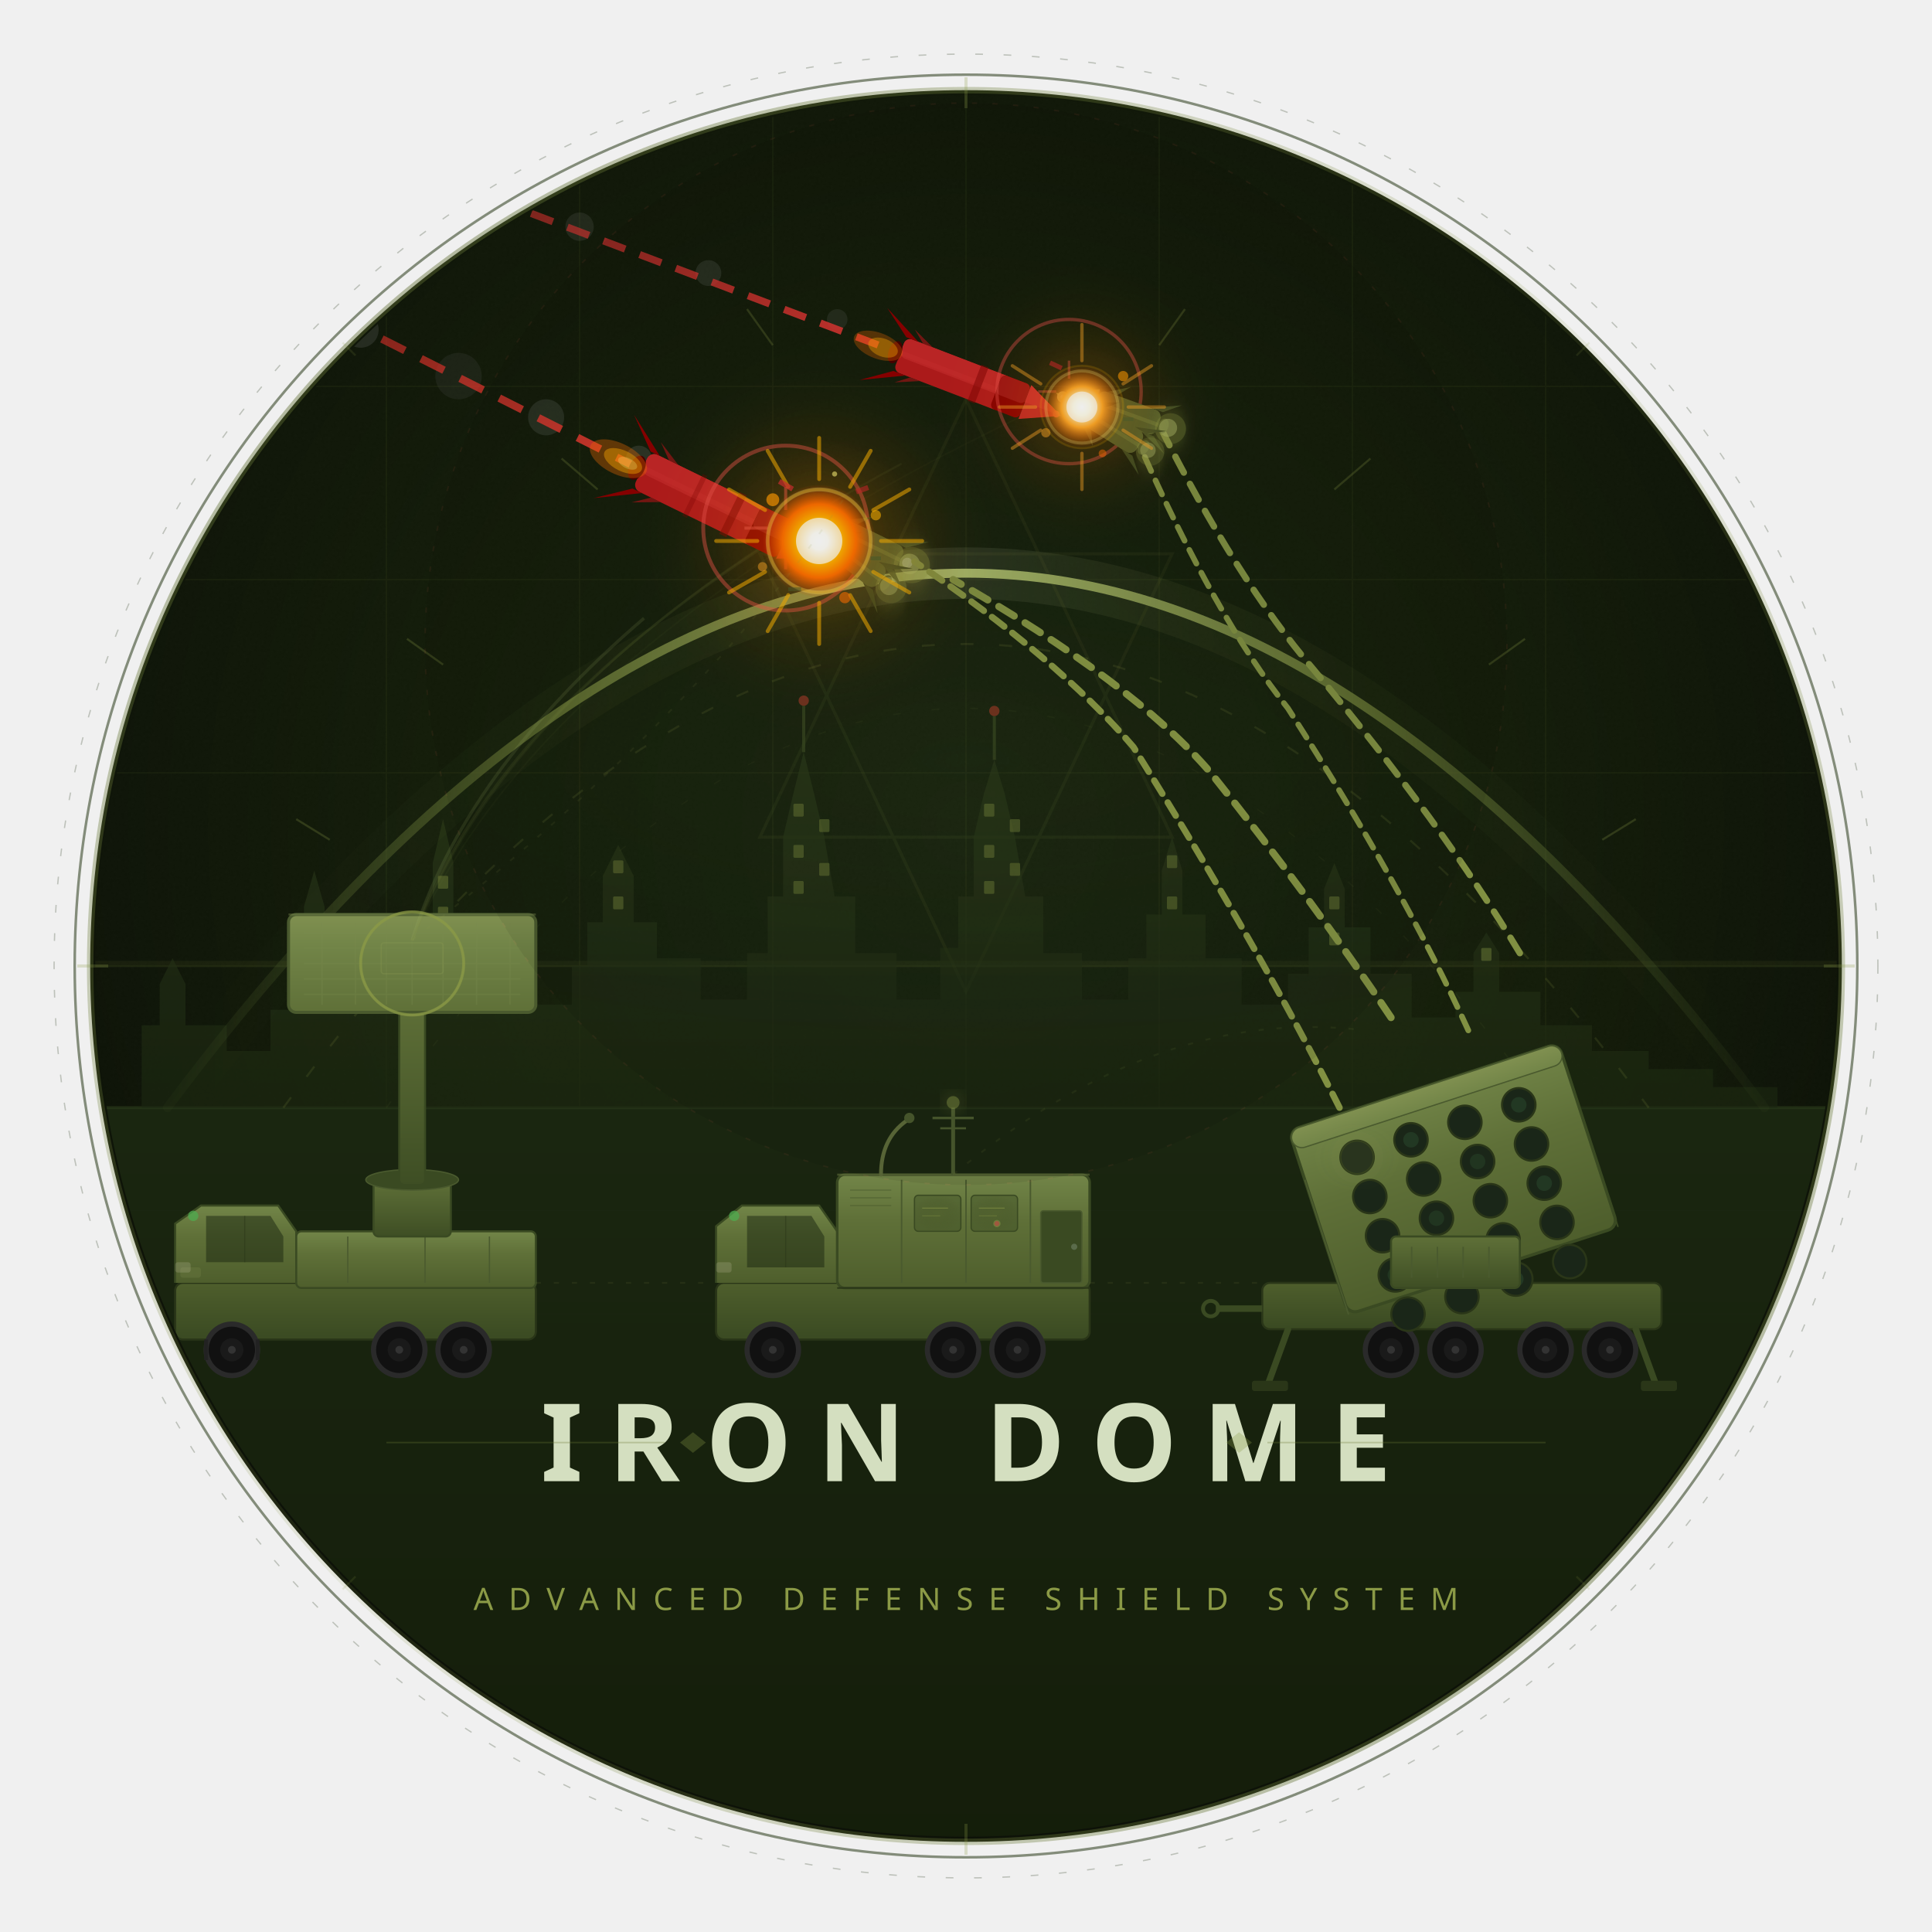
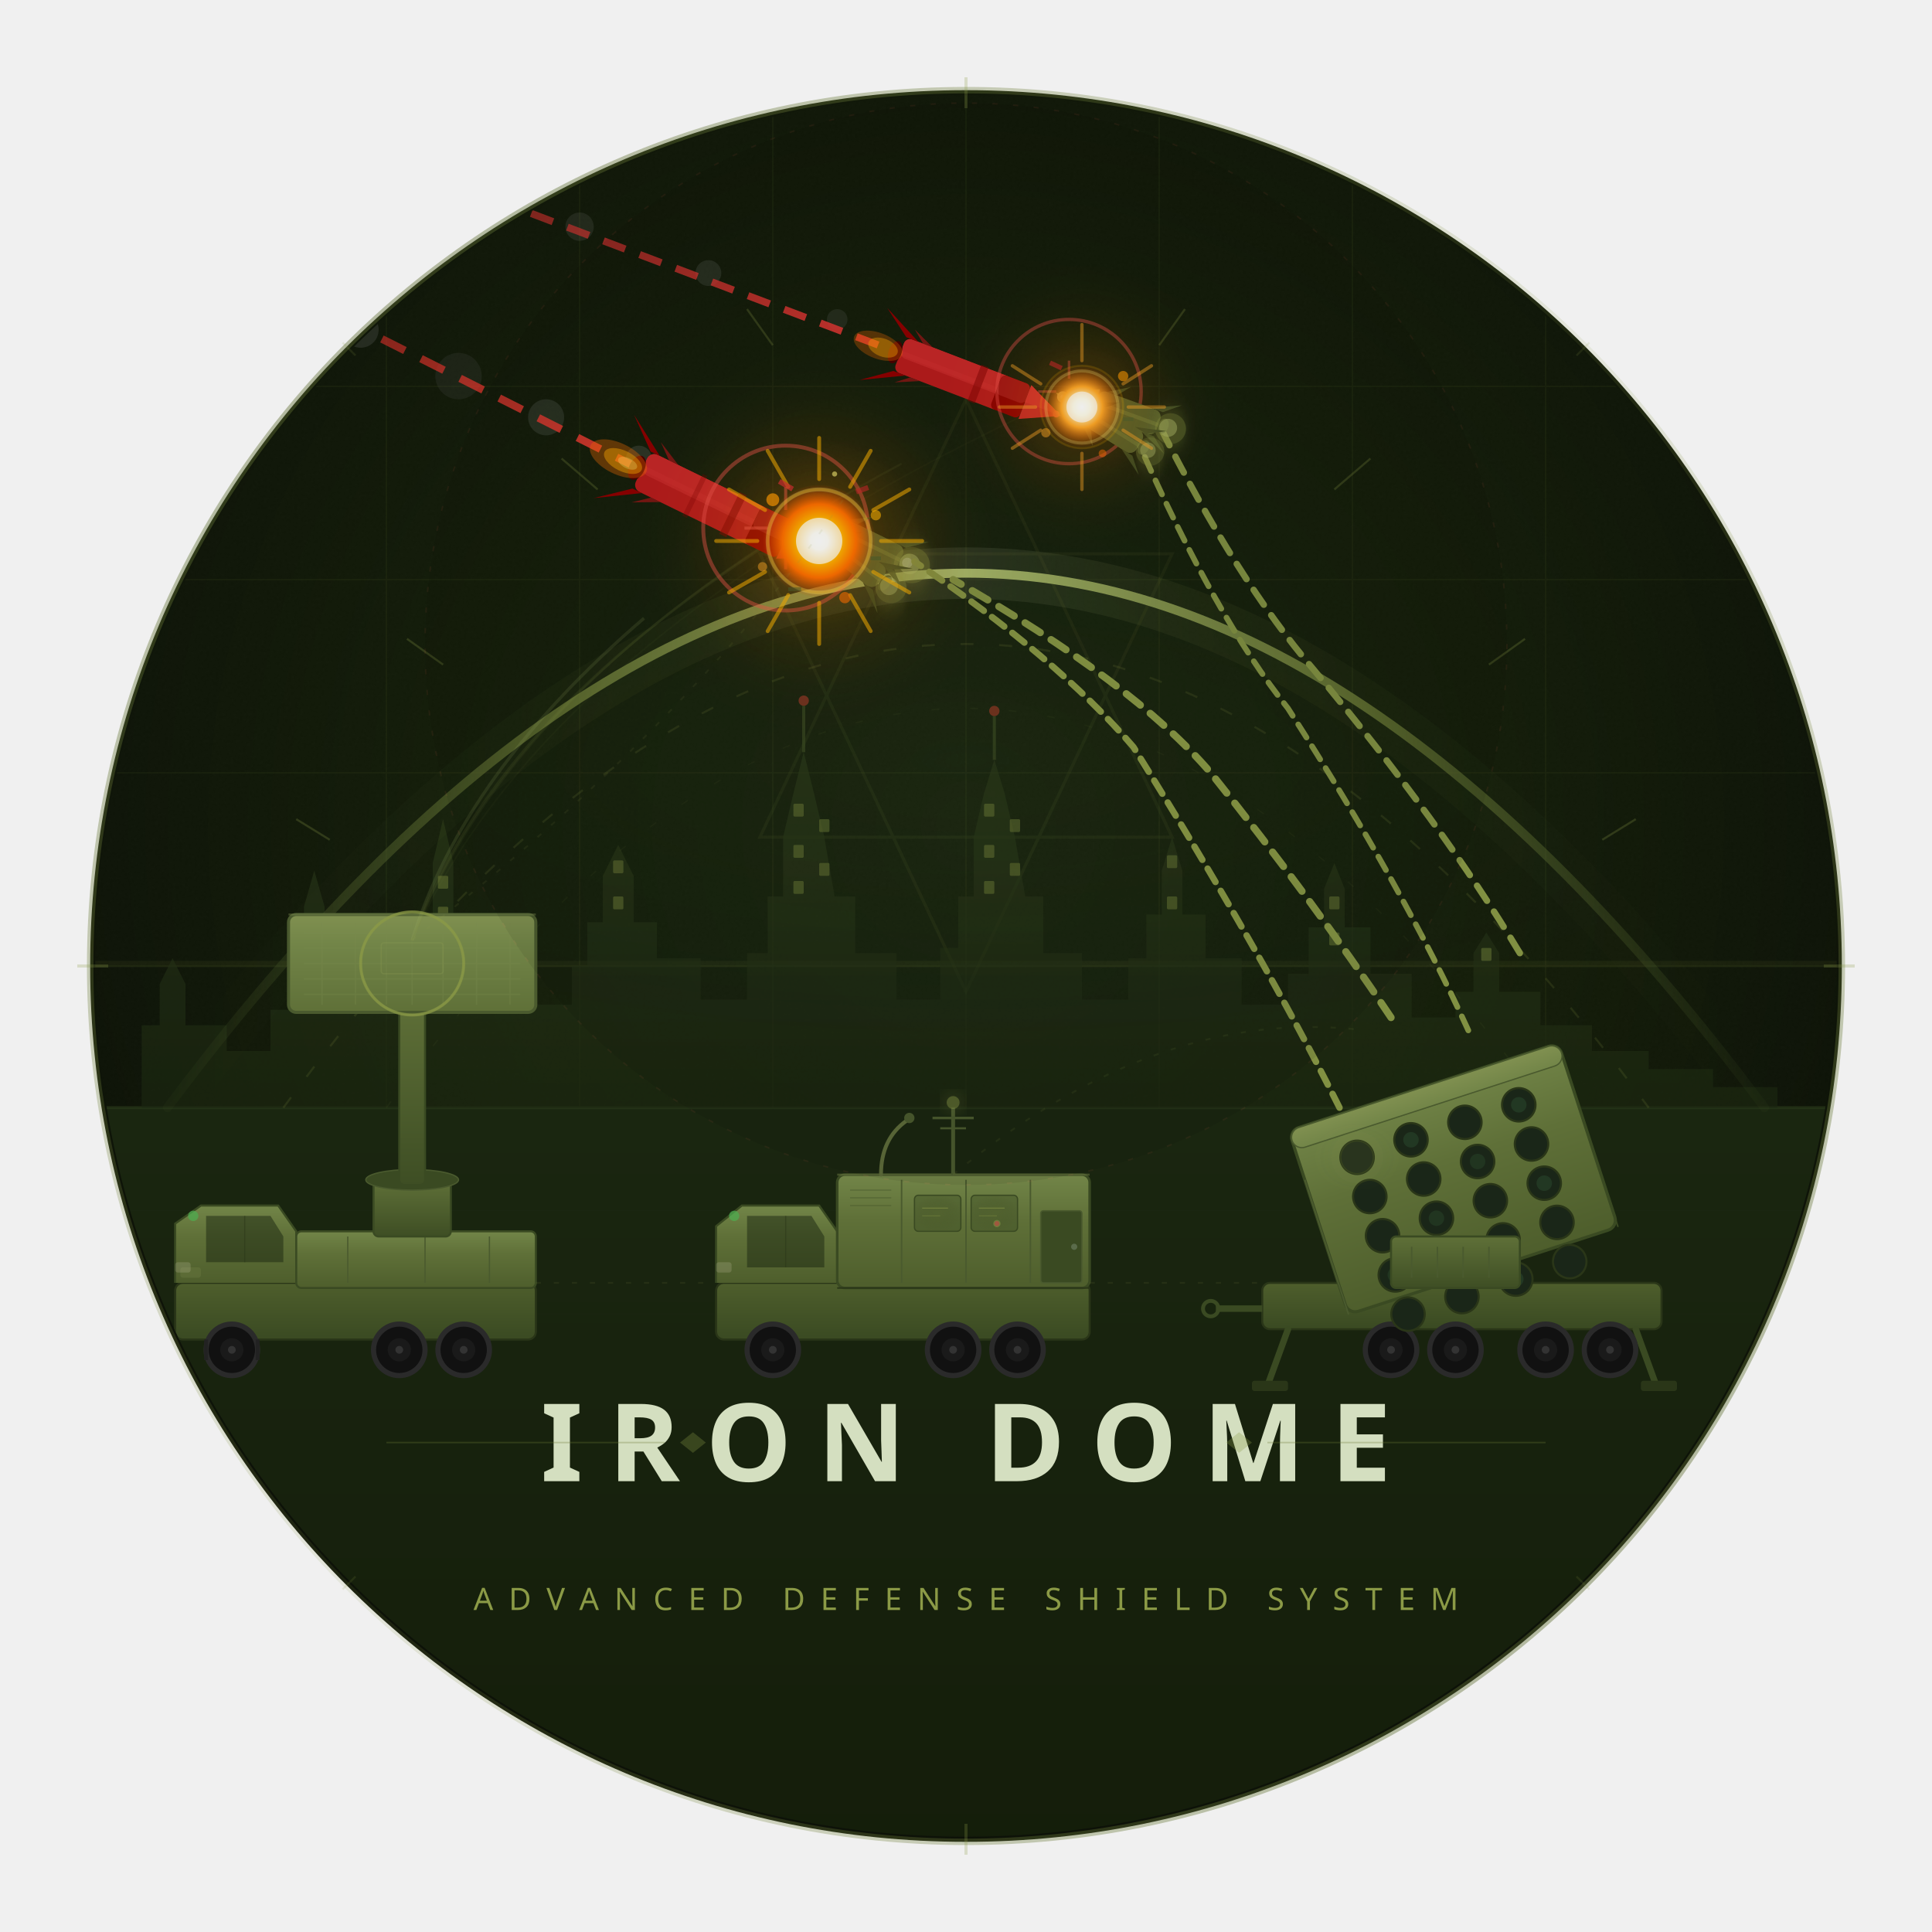
<svg xmlns="http://www.w3.org/2000/svg" viewBox="0 0 750 750">
  <style>
  @keyframes amb{0%,100%{transform:scale(1);opacity:.5}50%{transform:scale(1.18);opacity:1}}
  @keyframes rSpin{to{transform:rotate(360deg)}}
  @keyframes p1{0%{r:20;opacity:.55}100%{r:95;opacity:0}}
  @keyframes p2{0%{r:20;opacity:.45}100%{r:95;opacity:0}}
  @keyframes p3{0%{r:20;opacity:.35}100%{r:95;opacity:0}}
  @keyframes dBr{0%,100%{opacity:.22}50%{opacity:.6}}
  @keyframes boom{0%,65%,100%{opacity:.5}75%{opacity:1}82%{opacity:.65}}
  @keyframes trl{to{stroke-dashoffset:-24}}
  @keyframes etrl{to{stroke-dashoffset:28}}
  @keyframes scan{0%{transform:translateY(-220px);opacity:0}8%{opacity:.1}92%{opacity:.1}100%{transform:translateY(220px);opacity:0}}
  @keyframes tGlow{0%,100%{filter:drop-shadow(0 0 3px rgba(168,184,106,.25))}50%{filter:drop-shadow(0 0 10px rgba(168,184,106,.55))}}
  @keyframes blink{0%,49%{opacity:1}50%,100%{opacity:.3}}
  @keyframes warn{0%,100%{opacity:.5}50%{opacity:1}}
  @keyframes shP{0%,100%{opacity:.08}50%{opacity:.2}}
  @keyframes lockOn{0%,100%{r:22;stroke-width:1.3}50%{r:27;stroke-width:2}}
  @keyframes scrF{0%,100%{opacity:.5}50%{opacity:.8}}
  .rSpin{transform-origin:140px 430px;animation:rSpin 3.5s linear infinite}
  .p1{animation:p1 2.8s ease-out infinite}
  .p2{animation:p2 2.8s ease-out infinite .9s}
  .p3{animation:p3 2.8s ease-out infinite 1.8s}
  .dBr{animation:dBr 3.5s ease-in-out infinite}
  .boom{animation:boom 2.8s ease-in-out infinite}
  .trl{animation:trl 1.2s linear infinite}
  .etrl{animation:etrl .9s linear infinite}
  .scan{animation:scan 6s linear infinite}
  .tGlow{animation:tGlow 4s ease-in-out infinite}
  .blink{animation:blink 1s step-end infinite}
  .warn{animation:warn 1.5s ease-in-out infinite}
  .shP{animation:shP 4s ease-in-out infinite}
  .lockOn{animation:lockOn 1.8s ease-in-out infinite}
  .scrF{animation:scrF 2s ease-in-out infinite}
</style>
  <defs>
    <radialGradient id="bg" cx="50%" cy="42%" r="56%">
      <stop offset="0%" stop-color="#1A2610" />
      <stop offset="55%" stop-color="#141D0A" />
      <stop offset="100%" stop-color="#0D1208" />
    </radialGradient>
    <linearGradient id="dG" x1="0" y1="0" x2="1" y2="0">
      <stop offset="0%" stop-color="#3A4A22" stop-opacity=".12" />
      <stop offset="25%" stop-color="#6B7A36" stop-opacity=".8" />
      <stop offset="50%" stop-color="#A8B86A" />
      <stop offset="75%" stop-color="#6B7A36" stop-opacity=".8" />
      <stop offset="100%" stop-color="#3A4A22" stop-opacity=".12" />
    </linearGradient>
    <linearGradient id="dGl" x1="0" y1="0" x2="1" y2="0">
      <stop offset="0%" stop-color="#4e5e2c" stop-opacity="0" />
      <stop offset="35%" stop-color="#8B9A46" stop-opacity=".35" />
      <stop offset="50%" stop-color="#C8D4B0" stop-opacity=".5" />
      <stop offset="65%" stop-color="#8B9A46" stop-opacity=".35" />
      <stop offset="100%" stop-color="#4e5e2c" stop-opacity="0" />
    </linearGradient>
    <radialGradient id="shF" cx="50%" cy="35%" r="55%">
      <stop offset="0%" stop-color="#4e5e2c" stop-opacity=".06" />
      <stop offset="100%" stop-color="#3A4A22" stop-opacity=".01" />
    </radialGradient>
    <linearGradient id="iG" x1="0" y1="1" x2="1" y2="0">
      <stop offset="0%" stop-color="#4e5e2c" />
      <stop offset="60%" stop-color="#8B9A46" />
      <stop offset="100%" stop-color="#D4DFC0" />
    </linearGradient>
    <linearGradient id="eG" x1="0" y1="0" x2="1" y2="1">
      <stop offset="0%" stop-color="#b71c1c" stop-opacity=".3" />
      <stop offset="100%" stop-color="#f44336" />
    </linearGradient>
    <linearGradient id="eG2" x1="0" y1="0" x2="1" y2="1">
      <stop offset="0%" stop-color="#c62828" stop-opacity=".25" />
      <stop offset="100%" stop-color="#e53935" />
    </linearGradient>
    <radialGradient id="bm1" cx="50%" cy="50%" r="50%">
      <stop offset="0%" stop-color="#fff" />
      <stop offset="15%" stop-color="#fffde7" />
      <stop offset="40%" stop-color="#ffb300" />
      <stop offset="65%" stop-color="#ff6f00" />
      <stop offset="100%" stop-color="#e65100" stop-opacity="0" />
    </radialGradient>
    <radialGradient id="bm1o" cx="50%" cy="50%" r="50%">
      <stop offset="0%" stop-color="#ff9800" stop-opacity=".45" />
      <stop offset="100%" stop-color="#ff6f00" stop-opacity="0" />
    </radialGradient>
    <radialGradient id="bm2" cx="50%" cy="50%" r="50%">
      <stop offset="0%" stop-color="#fff" />
      <stop offset="20%" stop-color="#fff9c4" />
      <stop offset="50%" stop-color="#ffa726" />
      <stop offset="100%" stop-color="#e65100" stop-opacity="0" />
    </radialGradient>
    <linearGradient id="gnG" x1="0" y1="0" x2="0" y2="1">
      <stop offset="0%" stop-color="#1A2610" />
      <stop offset="100%" stop-color="#141D0A" />
    </linearGradient>
    <linearGradient id="cG" x1="0" y1="0" x2="0" y2="1">
      <stop offset="0%" stop-color="#2E3D1C" stop-opacity=".85" />
      <stop offset="100%" stop-color="#1A2610" stop-opacity=".95" />
    </linearGradient>
    <linearGradient id="rG" x1="0" y1="0" x2="1" y2="1">
      <stop offset="0%" stop-color="#4e5e2c" stop-opacity=".55" />
      <stop offset="50%" stop-color="#8B9A46" stop-opacity=".12" />
      <stop offset="100%" stop-color="#4e5e2c" stop-opacity=".55" />
    </linearGradient>
    <linearGradient id="oliveBody" x1="0" y1="0" x2="0" y2="1">
      <stop offset="0%" stop-color="#728548" />
      <stop offset="40%" stop-color="#5f7038" />
      <stop offset="100%" stop-color="#4e5e2c" />
    </linearGradient>
    <linearGradient id="oliveDark" x1="0" y1="0" x2="0" y2="1">
      <stop offset="0%" stop-color="#5f7038" />
      <stop offset="100%" stop-color="#3e4e24" />
    </linearGradient>
    <linearGradient id="oliveLight" x1="0" y1="0" x2="0" y2="1">
      <stop offset="0%" stop-color="#809050" />
      <stop offset="100%" stop-color="#728548" />
    </linearGradient>
    <linearGradient id="oliveChassis" x1="0" y1="0" x2="0" y2="1">
      <stop offset="0%" stop-color="#4e5e2c" />
      <stop offset="100%" stop-color="#3a4a22" />
    </linearGradient>
    <linearGradient id="radarPanel" x1="0" y1="0" x2="0" y2="1">
      <stop offset="0%" stop-color="#809050" />
      <stop offset="30%" stop-color="#728548" />
      <stop offset="100%" stop-color="#5f7038" />
    </linearGradient>
    <radialGradient id="scrG" cx="50%" cy="50%" r="50%">
      <stop offset="0%" stop-color="#4e5e2c" stop-opacity=".8" />
      <stop offset="100%" stop-color="#3A4A22" stop-opacity=".4" />
    </radialGradient>
    <linearGradient id="scC" x1="0" y1="1" x2=".5" y2="0">
      <stop offset="0%" stop-color="#8B9A46" stop-opacity=".3" />
      <stop offset="100%" stop-color="#8B9A46" stop-opacity="0" />
    </linearGradient>
    <filter id="gl" x="-50%" y="-50%" width="200%" height="200%">
      <feGaussianBlur in="SourceGraphic" stdDeviation="3.5" />
      <feMerge>
        <feMergeNode />
        <feMergeNode in="SourceGraphic" />
      </feMerge>
    </filter>
    <filter id="glH" x="-50%" y="-50%" width="200%" height="200%">
      <feGaussianBlur in="SourceGraphic" stdDeviation="7" />
      <feMerge>
        <feMergeNode />
        <feMergeNode in="SourceGraphic" />
      </feMerge>
    </filter>
    <filter id="bGl" x="-100%" y="-100%" width="300%" height="300%">
      <feGaussianBlur in="SourceGraphic" stdDeviation="10" />
    </filter>
    <filter id="ns">
      <feTurbulence type="fractalNoise" baseFrequency=".85" numOctaves="4" stitchTiles="stitch" />
      <feColorMatrix type="saturate" values="0" />
      <feComponentTransfer>
        <feFuncA type="linear" slope=".025" />
      </feComponentTransfer>
    </filter>
    <clipPath id="cl">
      <circle cx="375" cy="375" r="338" />
    </clipPath>
  </defs>
  <circle cx="375" cy="375" r="340" fill="url(#bg)" stroke="url(#rG)" stroke-width="2.5" />
-   <circle cx="375" cy="375" r="346" fill="none" stroke="#2A3A1A" stroke-width="1" opacity=".55" />
-   <circle cx="375" cy="375" r="354" fill="none" stroke="#253518" stroke-width=".5" stroke-dasharray="3 8" opacity=".25" />
  <g clip-path="url(#cl)">
    <rect x="36" y="36" width="678" height="678" filter="url(#ns)" opacity=".4" />
    <g opacity=".07" stroke="#8B9A46" stroke-width=".5">
      <line x1="36" y1="150" x2="714" y2="150" />
      <line x1="36" y1="225" x2="714" y2="225" />
      <line x1="36" y1="300" x2="714" y2="300" />
      <line x1="36" y1="375" x2="714" y2="375" />
      <line x1="36" y1="450" x2="714" y2="450" />
      <line x1="150" y1="36" x2="150" y2="714" />
      <line x1="225" y1="36" x2="225" y2="714" />
      <line x1="300" y1="36" x2="300" y2="714" />
      <line x1="375" y1="36" x2="375" y2="714" />
      <line x1="450" y1="36" x2="450" y2="714" />
      <line x1="525" y1="36" x2="525" y2="714" />
      <line x1="600" y1="36" x2="600" y2="714" />
    </g>
    <g opacity=".08">
      <polygon points="375,155 455,325 295,325" fill="none" stroke="#8B9A46" stroke-width="1.2" />
      <polygon points="375,385 295,215 455,215" fill="none" stroke="#8B9A46" stroke-width="1.2" />
    </g>
    <rect class="scan" x="36" y="373" width="678" height="2.5" fill="#8B9A46" opacity=".08" rx="1" />
    <rect x="36" y="430" width="678" height="300" fill="url(#gnG)" />
    <line x1="36" y1="430" x2="714" y2="430" stroke="#2A3A1A" stroke-width="1.2" opacity=".6" />
    <g opacity=".03" stroke="#5A6B4A" stroke-width=".3">
      <line x1="36" y1="470" x2="714" y2="470" />
      <line x1="36" y1="510" x2="714" y2="510" />
    </g>
    <g opacity=".7">
      <path d="     M36,430 L55,430 L55,398 L62,398 L62,382 L67,372 L72,382 L72,398 L88,398 L88,408     L105,408 L105,392 L112,392 L112,372 L118,372 L118,352 L122,338 L126,352 L126,372 L138,372 L138,390 L155,390     L155,375 L162,375 L162,355 L168,355 L168,335 L172,318 L176,335 L176,355 L188,355 L188,372 L205,372 L205,390 L222,390     L222,375 L228,375 L228,358 L234,358 L234,340 L240,328 L246,340 L246,358 L255,358 L255,372 L272,372 L272,388 L290,388     L290,370 L298,370 L298,348 L304,348 L304,325 L308,308 L312,292 L316,308 L320,325 L324,348 L332,348 L332,370 L348,370 L348,388 L365,388     L365,368 L372,368 L372,348 L378,348 L378,325 L382,308 L386,295 L390,308 L394,325 L398,348 L405,348 L405,370 L420,370 L420,388 L438,388     L438,372 L445,372 L445,355 L451,355 L451,338 L455,325 L459,338 L459,355 L468,355 L468,372 L482,372 L482,390 L500,390     L500,378 L508,378 L508,360 L514,360 L514,345 L518,335 L522,345 L522,360 L532,360 L532,378 L548,378 L548,395 L565,395     L565,385 L572,385 L572,370 L577,362 L582,370 L582,385 L598,385 L598,398 L618,398 L618,408 L640,408 L640,415 L665,415 L665,422 L690,422 L690,430 L714,430 Z   " fill="url(#cG)" />
      <g fill="#8B9A46" opacity=".55">
        <rect x="120" y="358" width="4" height="5" rx=".5" />
        <rect x="120" y="370" width="4" height="5" rx=".5" />
        <rect x="170" y="340" width="4" height="5" rx=".5" />
        <rect x="170" y="352" width="4" height="5" rx=".5" />
        <rect x="238" y="334" width="4" height="5" rx=".5" />
        <rect x="238" y="348" width="4" height="5" rx=".5" />
        <rect x="308" y="312" width="4" height="5" rx=".5" />
        <rect x="308" y="328" width="4" height="5" rx=".5" />
        <rect x="308" y="342" width="4" height="5" rx=".5" />
        <rect x="318" y="318" width="4" height="5" rx=".5" />
        <rect x="318" y="335" width="4" height="5" rx=".5" />
        <rect x="382" y="312" width="4" height="5" rx=".5" />
        <rect x="382" y="328" width="4" height="5" rx=".5" />
        <rect x="382" y="342" width="4" height="5" rx=".5" />
        <rect x="392" y="318" width="4" height="5" rx=".5" />
        <rect x="392" y="335" width="4" height="5" rx=".5" />
        <rect x="453" y="332" width="4" height="5" rx=".5" />
        <rect x="453" y="348" width="4" height="5" rx=".5" />
        <rect x="516" y="348" width="4" height="5" rx=".5" />
        <rect x="516" y="362" width="4" height="5" rx=".5" />
        <rect x="575" y="368" width="4" height="5" rx=".5" />
      </g>
      <line x1="312" y1="292" x2="312" y2="274" stroke="#3A4A22" stroke-width="1.2" />
      <circle cx="312" cy="272" r="2" fill="#f44336" opacity=".6" class="blink" />
      <line x1="386" y1="295" x2="386" y2="278" stroke="#3A4A22" stroke-width="1.2" />
      <circle cx="386" cy="276" r="2" fill="#f44336" opacity=".6" class="blink" />
    </g>
    <path class="shP" d="M65 430 Q375 15 685 430" fill="url(#shF)" />
    <path class="dBr" d="M65 430 Q375 15 685 430" fill="none" stroke="url(#dGl)" stroke-width="20" opacity=".22" />
    <path d="M65 430 Q375 15 685 430" fill="none" stroke="url(#dG)" stroke-width="3.5" stroke-linecap="round" />
    <path d="M110 430 Q375 70 640 430" fill="none" stroke="#8B9A46" stroke-width=".8" opacity=".15" stroke-dasharray="5 10" />
    <path d="M150 430 Q375 120 600 430" fill="none" stroke="#6B7A36" stroke-width=".5" opacity=".08" stroke-dasharray="3 12" />
    <g opacity=".25" stroke="#8B9A46" stroke-width=".8">
      <line x1="115" y1="318" x2="128" y2="326" />
      <line x1="158" y1="248" x2="172" y2="258" />
      <line x1="218" y1="178" x2="232" y2="190" />
      <line x1="290" y1="120" x2="300" y2="134" />
      <line x1="460" y1="120" x2="450" y2="134" />
      <line x1="532" y1="178" x2="518" y2="190" />
      <line x1="592" y1="248" x2="578" y2="258" />
      <line x1="635" y1="318" x2="622" y2="326" />
    </g>
    <g>
      <rect x="68" y="498" width="140" height="22" rx="3" fill="url(#oliveChassis)" stroke="#2a3618" stroke-width=".8" />
      <path d="M68,498 L68,475 L78,468 L108,468 L115,478 L115,498" fill="url(#oliveBody)" stroke="#3a4a22" stroke-width=".8" />
      <path d="M80,472 L105,472 L110,480 L110,490 L80,490 Z" fill="#1A2610" opacity=".5" />
      <line x1="95" y1="472" x2="95" y2="490" stroke="#2a3618" stroke-width=".5" opacity=".5" />
      <rect x="70" y="492" width="8" height="4" rx="1" fill="#6b7a42" opacity=".4" />
      <rect x="115" y="478" width="93" height="22" rx="2" fill="url(#oliveBody)" stroke="#3a4a22" stroke-width=".8" />
      <line x1="135" y1="480" x2="135" y2="498" stroke="#4a5a2e" stroke-width=".5" />
      <line x1="165" y1="480" x2="165" y2="498" stroke="#4a5a2e" stroke-width=".5" />
      <line x1="190" y1="480" x2="190" y2="498" stroke="#4a5a2e" stroke-width=".5" />
      <circle cx="90" cy="524" r="10" fill="#111" stroke="#2a2a2a" stroke-width="2" />
      <circle cx="90" cy="524" r="4.5" fill="#1a1a1a" />
      <circle cx="90" cy="524" r="1.5" fill="#333" />
      <circle cx="155" cy="524" r="10" fill="#111" stroke="#2a2a2a" stroke-width="2" />
      <circle cx="155" cy="524" r="4.5" fill="#1a1a1a" />
      <circle cx="155" cy="524" r="1.5" fill="#333" />
      <circle cx="180" cy="524" r="10" fill="#111" stroke="#2a2a2a" stroke-width="2" />
      <circle cx="180" cy="524" r="4.5" fill="#1a1a1a" />
      <circle cx="180" cy="524" r="1.5" fill="#333" />
      <line x1="80" y1="520" x2="80" y2="528" stroke="#222" stroke-width="1.5" />
      <line x1="100" y1="520" x2="100" y2="528" stroke="#222" stroke-width="1.5" />
      <rect x="145" y="458" width="30" height="22" rx="2" fill="url(#oliveDark)" stroke="#3a4a22" stroke-width=".8" />
      <ellipse cx="160" cy="458" rx="18" ry="4" fill="#3a4a22" stroke="#4a5a2e" stroke-width=".5" />
      <g>
        <rect x="155" y="388" width="10" height="72" rx="2" fill="url(#oliveDark)" stroke="#3a4a22" stroke-width=".8" />
        <rect x="112" y="355" width="96" height="38" rx="3" fill="url(#radarPanel)" stroke="#4a5a2e" stroke-width="1.2" />
        <g opacity=".3">
          <line x1="118" y1="362" x2="202" y2="362" stroke="#7a8a4e" stroke-width=".5" />
          <line x1="118" y1="368" x2="202" y2="368" stroke="#7a8a4e" stroke-width=".5" />
          <line x1="118" y1="374" x2="202" y2="374" stroke="#7a8a4e" stroke-width=".5" />
          <line x1="118" y1="380" x2="202" y2="380" stroke="#7a8a4e" stroke-width=".5" />
          <line x1="118" y1="386" x2="202" y2="386" stroke="#7a8a4e" stroke-width=".5" />
          <line x1="125" y1="358" x2="125" y2="390" stroke="#7a8a4e" stroke-width=".5" />
          <line x1="138" y1="358" x2="138" y2="390" stroke="#7a8a4e" stroke-width=".5" />
          <line x1="150" y1="358" x2="150" y2="390" stroke="#7a8a4e" stroke-width=".5" />
          <line x1="160" y1="358" x2="160" y2="390" stroke="#7a8a4e" stroke-width=".5" />
          <line x1="172" y1="358" x2="172" y2="390" stroke="#7a8a4e" stroke-width=".5" />
          <line x1="185" y1="358" x2="185" y2="390" stroke="#7a8a4e" stroke-width=".5" />
          <line x1="198" y1="358" x2="198" y2="390" stroke="#7a8a4e" stroke-width=".5" />
        </g>
        <line x1="112" y1="355" x2="208" y2="355" stroke="#7a8a4e" stroke-width=".8" opacity=".4" />
        <rect x="148" y="366" width="24" height="12" rx="1" fill="none" stroke="#8a9a52" stroke-width=".5" opacity=".3" />
      </g>
      <circle class="p1" cx="160" cy="374" r="20" fill="none" stroke="#8B9A46" stroke-width="1.2" opacity=".5" />
      <circle class="p2" cx="160" cy="374" r="20" fill="none" stroke="#8B9A46" stroke-width="1" opacity=".4" />
      <circle class="p3" cx="160" cy="374" r="20" fill="none" stroke="#8B9A46" stroke-width=".7" opacity=".3" />
      <g opacity=".28">
        <path d="M160 365 Q180 300 250 240" stroke="#A8B86A" fill="none" stroke-width="1.2" opacity=".5" />
        <path d="M160 365 Q190 280 300 210" stroke="#8B9A46" fill="none" stroke-width="1" opacity=".4" />
        <path d="M160 365 Q200 260 350 180" stroke="#8B9A46" fill="none" stroke-width=".8" opacity=".3" />
        <path d="M160 365 Q210 250 400 160" stroke="#6B7A36" fill="none" stroke-width=".6" opacity=".2" />
      </g>
      <circle cx="75" cy="472" r="2" fill="#4caf50" opacity=".7" class="blink" />
      <rect x="68" y="490" width="6" height="4" rx="1" fill="#fff3e0" opacity=".15" />
    </g>
    <g>
      <rect x="278" y="498" width="145" height="22" rx="3" fill="url(#oliveChassis)" stroke="#2a3618" stroke-width=".8" />
      <path d="M278,498 L278,476 L288,468 L318,468 L325,478 L325,498" fill="url(#oliveBody)" stroke="#3a4a22" stroke-width=".8" />
      <path d="M290,472 L315,472 L320,480 L320,492 L290,492 Z" fill="#1A2610" opacity=".5" />
      <line x1="305" y1="472" x2="305" y2="492" stroke="#2a3618" stroke-width=".5" opacity=".5" />
      <rect x="278" y="490" width="6" height="4" rx="1" fill="#fff3e0" opacity=".15" />
      <circle cx="285" cy="472" r="2" fill="#4caf50" opacity=".7" class="blink" />
      <rect x="325" y="456" width="98" height="44" rx="3" fill="url(#oliveBody)" stroke="#3a4a22" stroke-width="1" />
      <line x1="350" y1="458" x2="350" y2="498" stroke="#4a5a2e" stroke-width=".6" />
      <line x1="375" y1="458" x2="375" y2="498" stroke="#4a5a2e" stroke-width=".6" />
      <line x1="400" y1="458" x2="400" y2="498" stroke="#4a5a2e" stroke-width=".6" />
      <line x1="325" y1="456" x2="423" y2="456" stroke="#6b7a42" stroke-width=".8" opacity=".5" />
      <line x1="325" y1="500" x2="423" y2="500" stroke="#2a3618" stroke-width=".6" />
      <rect x="404" y="470" width="16" height="28" rx="1" fill="#3a4a22" stroke="#4a5a2e" stroke-width=".5" />
      <circle cx="417" cy="484" r="1.2" fill="#5A6B4A" />
      <g stroke="#4a5a2e" stroke-width=".5" opacity=".5">
        <line x1="330" y1="462" x2="346" y2="462" />
        <line x1="330" y1="465" x2="346" y2="465" />
        <line x1="330" y1="468" x2="346" y2="468" />
      </g>
      <rect x="355" y="464" width="18" height="14" rx="1.5" fill="url(#scrG)" class="scrF" stroke="#3A4A22" stroke-width=".5" />
      <rect x="377" y="464" width="18" height="14" rx="1.5" fill="url(#scrG)" class="scrF" style="animation-delay:.3s" stroke="#3A4A22" stroke-width=".5" />
      <g stroke="#8B9A46" stroke-width=".4">
        <line x1="358" y1="469" x2="368" y2="469" opacity=".5" />
        <line x1="358" y1="472" x2="365" y2="472" opacity=".3" />
        <line x1="380" y1="469" x2="390" y2="469" opacity=".5" />
        <line x1="380" y1="472" x2="387" y2="472" opacity=".3" />
        <circle cx="387" cy="475" r="1.2" fill="#ef5350" opacity=".5" class="warn" />
      </g>
      <line x1="370" y1="456" x2="370" y2="430" stroke="#4a5a2e" stroke-width="1.5" />
      <line x1="362" y1="434" x2="378" y2="434" stroke="#4a5a2e" stroke-width="1" />
      <line x1="365" y1="438" x2="375" y2="438" stroke="#4a5a2e" stroke-width=".8" />
      <circle cx="370" cy="428" r="2.5" fill="#8B9A46" opacity=".5" filter="url(#gl)" />
      <path d="M342 456 Q342 442 352 435" stroke="#5d6b3a" fill="none" stroke-width="1.5" stroke-linecap="round" />
      <circle cx="353" cy="434" r="2" fill="#4a5a2e" />
      <circle cx="300" cy="524" r="10" fill="#111" stroke="#2a2a2a" stroke-width="2" />
      <circle cx="300" cy="524" r="4.5" fill="#1a1a1a" />
      <circle cx="300" cy="524" r="1.5" fill="#333" />
      <circle cx="370" cy="524" r="10" fill="#111" stroke="#2a2a2a" stroke-width="2" />
      <circle cx="370" cy="524" r="4.5" fill="#1a1a1a" />
      <circle cx="370" cy="524" r="1.5" fill="#333" />
      <circle cx="395" cy="524" r="10" fill="#111" stroke="#2a2a2a" stroke-width="2" />
      <circle cx="395" cy="524" r="4.5" fill="#1a1a1a" />
      <circle cx="395" cy="524" r="1.5" fill="#333" />
    </g>
    <g>
      <rect x="490" y="498" width="155" height="18" rx="3" fill="url(#oliveChassis)" stroke="#2a3618" stroke-width=".8" />
      <line x1="490" y1="508" x2="472" y2="508" stroke="#3a4a22" stroke-width="2.5" />
      <circle cx="470" cy="508" r="3" fill="none" stroke="#3a4a22" stroke-width="1.5" />
      <line x1="500" y1="516" x2="492" y2="538" stroke="#3a4a22" stroke-width="2.5" stroke-linecap="round" />
      <line x1="635" y1="516" x2="643" y2="538" stroke="#3a4a22" stroke-width="2.5" stroke-linecap="round" />
      <rect x="486" y="536" width="14" height="4" rx="1" fill="#2a3618" />
      <rect x="637" y="536" width="14" height="4" rx="1" fill="#2a3618" />
      <circle cx="540" cy="524" r="10" fill="#111" stroke="#2a2a2a" stroke-width="2" />
      <circle cx="540" cy="524" r="4.5" fill="#1a1a1a" />
      <circle cx="540" cy="524" r="1.5" fill="#333" />
      <circle cx="565" cy="524" r="10" fill="#111" stroke="#2a2a2a" stroke-width="2" />
      <circle cx="565" cy="524" r="4.5" fill="#1a1a1a" />
      <circle cx="565" cy="524" r="1.5" fill="#333" />
      <circle cx="600" cy="524" r="10" fill="#111" stroke="#2a2a2a" stroke-width="2" />
      <circle cx="600" cy="524" r="4.5" fill="#1a1a1a" />
      <circle cx="600" cy="524" r="1.5" fill="#333" />
      <circle cx="625" cy="524" r="10" fill="#111" stroke="#2a2a2a" stroke-width="2" />
      <circle cx="625" cy="524" r="4.5" fill="#1a1a1a" />
      <circle cx="625" cy="524" r="1.5" fill="#333" />
      <g transform="translate(565,460) rotate(-18)">
        <rect x="-55" y="-40" width="110" height="75" rx="4" fill="url(#oliveBody)" stroke="#3a4a22" stroke-width="1.2" />
        <rect x="-55" y="-40" width="110" height="8" rx="4" fill="url(#oliveLight)" stroke="#4a5a2e" stroke-width=".5" />
        <line x1="-55" y1="-20" x2="-55" y2="35" stroke="#4a5a2e" stroke-width=".6" />
        <line x1="55" y1="-20" x2="55" y2="35" stroke="#3a4a22" stroke-width=".6" />
        <g>
          <circle cx="-33" cy="-22" r="6.5" fill="#1a2618" stroke="#2a3618" stroke-width=".8" />
          <circle cx="-11" cy="-22" r="6.5" fill="#1a2618" stroke="#2a3618" stroke-width=".8" />
          <circle cx="11" cy="-22" r="6.5" fill="#1a2618" stroke="#2a3618" stroke-width=".8" />
          <circle cx="33" cy="-22" r="6.5" fill="#1a2618" stroke="#2a3618" stroke-width=".8" />
          <circle cx="-33" cy="-6" r="6.5" fill="#1a2618" stroke="#2a3618" stroke-width=".8" />
          <circle cx="-11" cy="-6" r="6.5" fill="#1a2618" stroke="#2a3618" stroke-width=".8" />
          <circle cx="11" cy="-6" r="6.5" fill="#1a2618" stroke="#2a3618" stroke-width=".8" />
          <circle cx="33" cy="-6" r="6.5" fill="#1a2618" stroke="#2a3618" stroke-width=".8" />
          <circle cx="-33" cy="10" r="6.5" fill="#1a2618" stroke="#2a3618" stroke-width=".8" />
          <circle cx="-11" cy="10" r="6.5" fill="#1a2618" stroke="#2a3618" stroke-width=".8" />
          <circle cx="11" cy="10" r="6.5" fill="#1a2618" stroke="#2a3618" stroke-width=".8" />
          <circle cx="33" cy="10" r="6.5" fill="#1a2618" stroke="#2a3618" stroke-width=".8" />
          <circle cx="-33" cy="26" r="6.5" fill="#1a2618" stroke="#2a3618" stroke-width=".8" />
          <circle cx="-11" cy="26" r="6.5" fill="#1a2618" stroke="#2a3618" stroke-width=".8" />
          <circle cx="11" cy="26" r="6.5" fill="#1a2618" stroke="#2a3618" stroke-width=".8" />
          <circle cx="33" cy="26" r="6.5" fill="#1a2618" stroke="#2a3618" stroke-width=".8" />
          <circle cx="-33" cy="42" r="6.5" fill="#1a2618" stroke="#2a3618" stroke-width=".8" />
          <circle cx="-11" cy="42" r="6.5" fill="#1a2618" stroke="#2a3618" stroke-width=".8" />
          <circle cx="11" cy="42" r="6.5" fill="#1a2618" stroke="#2a3618" stroke-width=".8" />
          <circle cx="33" cy="42" r="6.5" fill="#1a2618" stroke="#2a3618" stroke-width=".8" />
          <circle cx="-11" cy="-22" r="3" fill="#2a4a2e" opacity=".5" />
          <circle cx="11" cy="-6" r="3" fill="#2a4a2e" opacity=".4" />
          <circle cx="33" cy="10" r="3" fill="#2a4a2e" opacity=".5" />
          <circle cx="-33" cy="26" r="3" fill="#2a4a2e" opacity=".4" />
          <circle cx="11" cy="42" r="3" fill="#2a4a2e" opacity=".5" />
          <circle cx="-11" cy="10" r="3" fill="#2a4a2e" opacity=".4" />
          <circle cx="33" cy="-22" r="3" fill="#2a4a2e" opacity=".5" />
          <circle cx="-33" cy="-22" r="6.5" fill="#8B9A46" opacity=".08" />
          <circle cx="-33" cy="-22" r="10" fill="#A8B86A" opacity=".04" filter="url(#gl)" />
        </g>
      </g>
      <rect x="540" y="480" width="50" height="20" rx="2" fill="url(#oliveDark)" stroke="#3a4a22" stroke-width=".8" />
      <line x1="548" y1="484" x2="548" y2="496" stroke="#4a5a2e" stroke-width=".6" />
      <line x1="558" y1="484" x2="558" y2="496" stroke="#4a5a2e" stroke-width=".6" />
      <line x1="568" y1="484" x2="568" y2="496" stroke="#4a5a2e" stroke-width=".6" />
      <line x1="578" y1="484" x2="578" y2="496" stroke="#4a5a2e" stroke-width=".6" />
    </g>
    <g opacity=".15">
      <circle cx="80" cy="100" r="6" fill="#9e9e9e" />
      <circle cx="108" cy="112" r="8" fill="#757575" />
      <circle cx="140" cy="128" r="7" fill="#9e9e9e" />
      <circle cx="178" cy="146" r="9" fill="#616161" />
      <circle cx="212" cy="162" r="7" fill="#9e9e9e" />
      <circle cx="248" cy="178" r="5" fill="#bdbdbd" />
    </g>
    <line class="etrl" x1="42" y1="78" x2="280" y2="198" stroke="url(#eG)" stroke-width="3" stroke-dasharray="10 7" />
    <g transform="translate(285,200) rotate(26)">
      <rect x="-40" y="-8" width="52" height="16" rx="3" fill="#b71c1c" />
      <rect x="-40" y="-8" width="52" height="9" rx="3" fill="#c62828" />
      <rect x="-40" y="-2" width="52" height="2" fill="#d32f2f" opacity=".4" />
      <rect x="8" y="-8" width="14" height="16" rx="2" fill="#8e0000" />
      <rect x="8" y="-8" width="14" height="9" rx="2" fill="#a31515" />
      <polygon points="22,-8 22,8 38,0" fill="#c62828" />
      <polygon points="22,-8 22,0 38,0" fill="#d32f2f" />
      <circle cx="35" cy="0" r="1.5" fill="#e53935" />
      <rect x="-2" y="-9" width="3" height="18" fill="#7f0000" opacity=".5" />
      <rect x="-18" y="-9" width="2" height="18" fill="#7f0000" opacity=".3" />
      <polygon points="-40,-8 -52,-18 -36,-8" fill="#8e0000" />
      <polygon points="-40,8 -52,18 -36,8" fill="#8e0000" />
      <polygon points="-32,-8 -38,-13 -28,-8" fill="#a31515" opacity=".7" />
      <polygon points="-32,8 -38,13 -28,8" fill="#a31515" opacity=".7" />
      <ellipse cx="-42" cy="0" rx="3" ry="5" fill="#4a0000" />
      <ellipse cx="-50" cy="0" rx="12" ry="6" fill="#ff6f00" opacity=".35" />
      <ellipse cx="-48" cy="0" rx="8" ry="4" fill="#ffab00" opacity=".45" />
      <ellipse cx="-46" cy="0" rx="4" ry="2" fill="#fff176" opacity=".3" />
    </g>
    <g transform="translate(305,205)">
      <circle class="lockOn" cx="0" cy="0" r="32" fill="none" stroke="#ef5350" stroke-width="1.5" opacity=".45" />
      <line x1="-16" y1="0" x2="-7" y2="0" stroke="#ef5350" stroke-width="1.2" opacity=".5" />
      <line x1="7" y1="0" x2="16" y2="0" stroke="#ef5350" stroke-width="1.2" opacity=".5" />
      <line x1="0" y1="-16" x2="0" y2="-7" stroke="#ef5350" stroke-width="1.2" opacity=".5" />
      <line x1="0" y1="7" x2="0" y2="16" stroke="#ef5350" stroke-width="1.2" opacity=".5" />
    </g>
    <path class="trl" d="M540 395 Q510 350 470 300 Q440 265 370 225" fill="none" stroke="url(#iG)" stroke-width="2.8" stroke-dasharray="7 5" stroke-linecap="round" />
    <g transform="translate(345,215) rotate(206)">
      <rect x="-5" y="-5" width="28" height="10" rx="3" fill="#4e5e2c" />
      <rect x="-5" y="-5" width="28" height="5.5" rx="3" fill="#4e5e2c" />
      <rect x="-5" y="-1" width="28" height="1.5" fill="#8B9A46" opacity=".3" />
      <polygon points="23,-5 23,5 35,0" fill="#8B9A46" />
      <polygon points="23,-5 23,0 35,0" fill="#8B9A46" />
      <circle cx="32" cy="0" r="2.5" fill="#A8B86A" />
      <circle cx="32" cy="0" r="1" fill="#D4DFC0" />
      <polygon points="16,-5 12,-10 20,-5" fill="#3A4A22" />
      <polygon points="16,5 12,10 20,5" fill="#3A4A22" />
      <polygon points="-5,-5 -12,-11 0,-5" fill="#3A4A22" />
      <polygon points="-5,5 -12,11 0,5" fill="#3A4A22" />
      <ellipse cx="-7" cy="0" rx="2" ry="3.5" fill="#3A4A22" />
      <circle cx="-10" cy="0" r="7" fill="#8B9A46" opacity=".4" filter="url(#gl)" />
      <circle cx="-9" cy="0" r="4" fill="#A8B86A" opacity=".5" />
      <circle cx="-8" cy="0" r="2" fill="#D4DFC0" opacity=".3" />
    </g>
    <path class="trl" d="M520 430 Q490 370 440 290 Q410 255 355 218" fill="none" stroke="url(#iG)" stroke-width="2.5" stroke-dasharray="6 4" stroke-linecap="round" style="animation-delay:.3s" />
    <g transform="translate(338,222) rotate(218)">
      <rect x="-5" y="-5" width="28" height="10" rx="3" fill="#4e5e2c" />
      <rect x="-5" y="-5" width="28" height="5.5" rx="3" fill="#4e5e2c" />
      <rect x="-5" y="-1" width="28" height="1.5" fill="#8B9A46" opacity=".3" />
      <polygon points="23,-5 23,5 35,0" fill="#8B9A46" />
      <polygon points="23,-5 23,0 35,0" fill="#8B9A46" />
      <circle cx="32" cy="0" r="2.5" fill="#A8B86A" />
      <circle cx="32" cy="0" r="1" fill="#D4DFC0" />
      <polygon points="16,-5 12,-10 20,-5" fill="#3A4A22" />
      <polygon points="16,5 12,10 20,5" fill="#3A4A22" />
      <polygon points="-5,-5 -12,-11 0,-5" fill="#3A4A22" />
      <polygon points="-5,5 -12,11 0,5" fill="#3A4A22" />
      <ellipse cx="-7" cy="0" rx="2" ry="3.5" fill="#3A4A22" />
      <circle cx="-10" cy="0" r="6" fill="#8B9A46" opacity=".35" filter="url(#gl)" />
      <circle cx="-9" cy="0" r="3.5" fill="#A8B86A" opacity=".45" />
    </g>
    <g transform="translate(318,210)">
      <circle cx="0" cy="0" r="60" fill="url(#bm1o)" filter="url(#bGl)" opacity=".55" />
      <circle cx="0" cy="0" r="40" fill="url(#bm1o)" opacity=".25" />
      <circle class="boom" cx="0" cy="0" r="22" fill="url(#bm1)" />
      <circle class="boom" cx="0" cy="0" r="9" fill="#fff" opacity=".7" style="animation-delay:.1s" />
      <circle cx="0" cy="0" r="20" fill="none" stroke="#fff176" stroke-width="1.5" opacity=".3">
        <animate attributeName="r" values="18;55" dur="2s" repeatCount="indefinite" />
        <animate attributeName="opacity" values=".4;0" dur="2s" repeatCount="indefinite" />
      </circle>
      <circle cx="0" cy="0" r="20" fill="none" stroke="#ffb300" stroke-width="1" opacity=".2">
        <animate attributeName="r" values="22;65" dur="2.5s" repeatCount="indefinite" begin=".5s" />
        <animate attributeName="opacity" values=".3;0" dur="2.5s" repeatCount="indefinite" begin=".5s" />
      </circle>
      <g opacity=".55" stroke="#ffb300" stroke-width="1.5" stroke-linecap="round">
        <line x1="0" y1="-24" x2="0" y2="-40" />
        <line x1="12" y1="-21" x2="20" y2="-35" />
        <line x1="21" y1="-12" x2="35" y2="-20" />
        <line x1="24" y1="0" x2="40" y2="0" />
        <line x1="21" y1="12" x2="35" y2="20" />
        <line x1="12" y1="21" x2="20" y2="35" />
        <line x1="0" y1="24" x2="0" y2="40" />
        <line x1="-12" y1="21" x2="-20" y2="35" />
        <line x1="-21" y1="12" x2="-35" y2="20" />
        <line x1="-24" y1="0" x2="-40" y2="0" />
        <line x1="-21" y1="-12" x2="-35" y2="-20" />
        <line x1="-12" y1="-21" x2="-20" y2="-35" />
      </g>
      <rect x="-15" y="-24" width="6" height="2" fill="#d32f2f" opacity=".7" transform="rotate(30,-15,-24)">
        <animate attributeName="x" values="-15;-35" dur="2s" repeatCount="indefinite" />
        <animate attributeName="y" values="-24;-50" dur="2s" repeatCount="indefinite" />
        <animate attributeName="opacity" values=".7;0" dur="2s" repeatCount="indefinite" />
      </rect>
      <rect x="14" y="-20" width="5" height="2" fill="#c62828" opacity=".6" transform="rotate(-20,14,-20)">
        <animate attributeName="x" values="14;34" dur="1.8s" repeatCount="indefinite" />
        <animate attributeName="y" values="-20;-42" dur="1.8s" repeatCount="indefinite" />
        <animate attributeName="opacity" values=".6;0" dur="1.8s" repeatCount="indefinite" />
      </rect>
      <rect x="20" y="6" width="4" height="1.5" fill="#4e5e2c" opacity=".6">
        <animate attributeName="x" values="20;44" dur="2.2s" repeatCount="indefinite" />
        <animate attributeName="opacity" values=".6;0" dur="2.2s" repeatCount="indefinite" />
      </rect>
      <rect x="-12" y="18" width="5" height="1.5" fill="#4e5e2c" opacity=".5">
        <animate attributeName="y" values="18;42" dur="2s" repeatCount="indefinite" />
        <animate attributeName="opacity" values=".5;0" dur="2s" repeatCount="indefinite" />
      </rect>
      <circle cx="-18" cy="-16" r="2.5" fill="#ff9800" opacity=".7">
        <animate attributeName="cx" values="-18;-40" dur="2s" repeatCount="indefinite" />
        <animate attributeName="cy" values="-16;-34" dur="2s" repeatCount="indefinite" />
        <animate attributeName="opacity" values=".7;0" dur="2s" repeatCount="indefinite" />
      </circle>
      <circle cx="22" cy="-10" r="2" fill="#ffb300" opacity=".6">
        <animate attributeName="cx" values="22;46" dur="1.7s" repeatCount="indefinite" />
        <animate attributeName="opacity" values=".6;0" dur="1.7s" repeatCount="indefinite" />
      </circle>
      <circle cx="10" cy="22" r="2.2" fill="#ff6f00" opacity=".6">
        <animate attributeName="cy" values="22;48" dur="2.3s" repeatCount="indefinite" />
        <animate attributeName="opacity" values=".6;0" dur="2.3s" repeatCount="indefinite" />
      </circle>
      <circle cx="-22" cy="10" r="1.8" fill="#ffa726" opacity=".5">
        <animate attributeName="cx" values="-22;-46" dur="2.1s" repeatCount="indefinite" />
        <animate attributeName="opacity" values=".5;0" dur="2.1s" repeatCount="indefinite" />
      </circle>
      <circle cx="6" cy="-26" r="1" fill="#fff176" opacity=".6">
        <animate attributeName="cy" values="-26;-52" dur="1.5s" repeatCount="indefinite" />
        <animate attributeName="opacity" values=".6;0" dur="1.5s" repeatCount="indefinite" />
      </circle>
    </g>
    <g opacity=".12">
      <circle cx="140" cy="58" r="5" fill="#9e9e9e" />
      <circle cx="180" cy="72" r="6.5" fill="#757575" />
      <circle cx="225" cy="88" r="5.5" fill="#9e9e9e" />
      <circle cx="275" cy="106" r="5" fill="#bdbdbd" />
      <circle cx="325" cy="124" r="4" fill="#9e9e9e" />
    </g>
    <line class="etrl" x1="80" y1="35" x2="378" y2="148" stroke="url(#eG2)" stroke-width="2.8" stroke-dasharray="9 6" />
    <g transform="translate(382,150) rotate(21)">
      <rect x="-35" y="-7" width="44" height="14" rx="2.5" fill="#b71c1c" />
      <rect x="-35" y="-7" width="44" height="8" rx="2.5" fill="#c62828" />
      <rect x="-35" y="-1.5" width="44" height="1.8" fill="#d32f2f" opacity=".4" />
      <rect x="5" y="-7" width="12" height="14" rx="2" fill="#8e0000" />
      <rect x="5" y="-7" width="12" height="8" rx="2" fill="#a31515" />
      <polygon points="17,-7 17,7 32,0" fill="#c62828" />
      <polygon points="17,-7 17,0 32,0" fill="#d32f2f" />
      <circle cx="30" cy="0" r="1.3" fill="#e53935" />
      <rect x="-4" y="-7.5" width="3" height="15" fill="#7f0000" opacity=".5" />
      <polygon points="-35,-7 -46,-15 -30,-7" fill="#8e0000" />
      <polygon points="-35,7 -46,15 -30,7" fill="#8e0000" />
      <polygon points="-28,-7 -33,-11 -24,-7" fill="#a31515" opacity=".7" />
      <polygon points="-28,7 -33,11 -24,7" fill="#a31515" opacity=".7" />
      <ellipse cx="-37" cy="0" rx="2.5" ry="4.5" fill="#4a0000" />
      <ellipse cx="-44" cy="0" rx="10" ry="5" fill="#ff6f00" opacity=".3" />
      <ellipse cx="-42" cy="0" rx="6" ry="3.5" fill="#ffab00" opacity=".4" />
    </g>
    <g transform="translate(415,152)">
      <circle class="lockOn" cx="0" cy="0" r="28" fill="none" stroke="#ef5350" stroke-width="1.3" opacity=".4" style="animation-delay:.5s" />
      <line x1="-12" y1="0" x2="-5" y2="0" stroke="#ef5350" stroke-width="1" opacity=".4" />
      <line x1="5" y1="0" x2="12" y2="0" stroke="#ef5350" stroke-width="1" opacity=".4" />
      <line x1="0" y1="-12" x2="0" y2="-5" stroke="#ef5350" stroke-width="1" opacity=".4" />
      <line x1="0" y1="5" x2="0" y2="12" stroke="#ef5350" stroke-width="1" opacity=".4" />
    </g>
    <path class="trl" d="M590 370 Q560 320 510 260 Q480 225 450 165" fill="none" stroke="url(#iG)" stroke-width="2.5" stroke-dasharray="7 5" stroke-linecap="round" style="animation-delay:.2s" />
    <g transform="translate(445,163) rotate(200)">
      <rect x="-5" y="-5" width="26" height="10" rx="3" fill="#4e5e2c" />
      <rect x="-5" y="-5" width="26" height="5.5" rx="3" fill="#4e5e2c" />
      <rect x="-5" y="-1" width="26" height="1.5" fill="#8B9A46" opacity=".3" />
      <polygon points="21,-5 21,5 33,0" fill="#8B9A46" />
      <polygon points="21,-5 21,0 33,0" fill="#8B9A46" />
      <circle cx="30" cy="0" r="2.2" fill="#A8B86A" />
      <circle cx="30" cy="0" r=".9" fill="#D4DFC0" />
      <polygon points="14,-5 10,-10 18,-5" fill="#3A4A22" />
      <polygon points="14,5 10,10 18,5" fill="#3A4A22" />
      <polygon points="-5,-5 -11,-10 0,-5" fill="#3A4A22" />
      <polygon points="-5,5 -11,10 0,5" fill="#3A4A22" />
      <ellipse cx="-7" cy="0" rx="2" ry="3" fill="#3A4A22" />
      <circle cx="-10" cy="0" r="6" fill="#8B9A46" opacity=".4" filter="url(#gl)" />
      <circle cx="-9" cy="0" r="3.5" fill="#A8B86A" opacity=".5" />
    </g>
    <path class="trl" d="M570 400 Q545 345 500 275 Q472 240 442 172" fill="none" stroke="url(#iG)" stroke-width="2.2" stroke-dasharray="6 4" stroke-linecap="round" style="animation-delay:.5s" />
    <g transform="translate(438,170) rotate(212)">
      <rect x="-5" y="-5" width="26" height="10" rx="3" fill="#4e5e2c" />
      <rect x="-5" y="-5" width="26" height="5.5" rx="3" fill="#4e5e2c" />
      <rect x="-5" y="-1" width="26" height="1.5" fill="#8B9A46" opacity=".3" />
      <polygon points="21,-5 21,5 33,0" fill="#8B9A46" />
      <polygon points="21,-5 21,0 33,0" fill="#8B9A46" />
      <circle cx="30" cy="0" r="2.2" fill="#A8B86A" />
      <circle cx="30" cy="0" r=".9" fill="#D4DFC0" />
      <polygon points="14,-5 10,-10 18,-5" fill="#3A4A22" />
      <polygon points="14,5 10,10 18,5" fill="#3A4A22" />
      <polygon points="-5,-5 -11,-10 0,-5" fill="#3A4A22" />
      <polygon points="-5,5 -11,10 0,5" fill="#3A4A22" />
      <ellipse cx="-7" cy="0" rx="2" ry="3" fill="#3A4A22" />
      <circle cx="-10" cy="0" r="5.5" fill="#8B9A46" opacity=".35" filter="url(#gl)" />
      <circle cx="-9" cy="0" r="3" fill="#A8B86A" opacity=".45" />
    </g>
    <g transform="translate(420,158)">
      <circle cx="0" cy="0" r="45" fill="url(#bm1o)" filter="url(#bGl)" opacity=".45" />
      <circle cx="0" cy="0" r="30" fill="url(#bm1o)" opacity=".2" />
      <circle class="boom" cx="0" cy="0" r="16" fill="url(#bm2)" style="animation-delay:.4s" />
      <circle class="boom" cx="0" cy="0" r="6" fill="#fff" opacity=".65" style="animation-delay:.5s" />
      <circle cx="0" cy="0" r="14" fill="none" stroke="#fff176" stroke-width="1.2" opacity=".25">
        <animate attributeName="r" values="14;42" dur="1.8s" repeatCount="indefinite" />
        <animate attributeName="opacity" values=".35;0" dur="1.8s" repeatCount="indefinite" />
      </circle>
      <circle cx="0" cy="0" r="16" fill="none" stroke="#ffb300" stroke-width=".8" opacity=".18">
        <animate attributeName="r" values="18;50" dur="2.2s" repeatCount="indefinite" begin=".4s" />
        <animate attributeName="opacity" values=".25;0" dur="2.2s" repeatCount="indefinite" begin=".4s" />
      </circle>
      <g opacity=".45" stroke="#ffa726" stroke-width="1.3" stroke-linecap="round">
        <line x1="0" y1="-18" x2="0" y2="-32" />
        <line x1="16" y1="-9" x2="27" y2="-16" />
        <line x1="18" y1="0" x2="32" y2="0" />
        <line x1="16" y1="9" x2="27" y2="16" />
        <line x1="0" y1="18" x2="0" y2="32" />
        <line x1="-16" y1="9" x2="-27" y2="16" />
        <line x1="-18" y1="0" x2="-32" y2="0" />
        <line x1="-16" y1="-9" x2="-27" y2="-16" />
      </g>
      <rect x="-12" y="-18" width="5" height="1.8" fill="#c62828" opacity=".6" transform="rotate(25,-12,-18)">
        <animate attributeName="y" values="-18;-40" dur="2s" repeatCount="indefinite" />
        <animate attributeName="opacity" values=".6;0" dur="2s" repeatCount="indefinite" />
      </rect>
      <rect x="16" y="4" width="4" height="1.5" fill="#4e5e2c" opacity=".5">
        <animate attributeName="x" values="16;36" dur="2s" repeatCount="indefinite" />
        <animate attributeName="opacity" values=".5;0" dur="2s" repeatCount="indefinite" />
      </rect>
      <circle cx="16" cy="-12" r="2" fill="#ff9800" opacity=".6">
        <animate attributeName="cx" values="16;34" dur="1.8s" repeatCount="indefinite" />
        <animate attributeName="opacity" values=".6;0" dur="1.8s" repeatCount="indefinite" />
      </circle>
      <circle cx="-14" cy="10" r="1.8" fill="#ffa726" opacity=".5">
        <animate attributeName="cx" values="-14;-32" dur="2s" repeatCount="indefinite" />
        <animate attributeName="opacity" values=".5;0" dur="2s" repeatCount="indefinite" />
      </circle>
      <circle cx="8" cy="18" r="1.5" fill="#ff6f00" opacity=".5">
        <animate attributeName="cy" values="18;38" dur="2.1s" repeatCount="indefinite" />
        <animate attributeName="opacity" values=".5;0" dur="2.1s" repeatCount="indefinite" />
      </circle>
    </g>
    <g opacity=".1" stroke="#8B9A46" stroke-width=".7" stroke-dasharray="2 5">
      <line x1="208" y1="498" x2="278" y2="498" />
      <line x1="423" y1="498" x2="490" y2="498" />
      <path d="M160 365 Q270 280 330 190" fill="none" />
      <path d="M370 456 Q450 390 530 400" fill="none" />
    </g>
    <g opacity=".07" stroke="#ef5350" stroke-width=".6" stroke-dasharray="2 6">
      <circle cx="375" cy="250" r="150" />
      <circle cx="375" cy="250" r="210" />
    </g>
  </g>
  <g opacity=".25" stroke="#8B9A46" stroke-width="1.2">
    <line x1="375" y1="30" x2="375" y2="42" />
    <line x1="375" y1="708" x2="375" y2="720" />
    <line x1="30" y1="375" x2="42" y2="375" />
    <line x1="708" y1="375" x2="720" y2="375" />
  </g>
  <g opacity=".14" stroke="#8B9A46" stroke-width=".8">
    <line x1="617" y1="133" x2="612" y2="138" />
    <line x1="133" y1="133" x2="138" y2="138" />
    <line x1="617" y1="617" x2="612" y2="612" />
    <line x1="133" y1="617" x2="138" y2="612" />
  </g>
  <g class="tGlow">
    <text x="375" y="575" text-anchor="middle" font-family="Orbitron" font-weight="900" font-size="42" fill="#D4DFC0" letter-spacing="10">IRON DOME</text>
    <text x="375" y="625" text-anchor="middle" font-family="Rajdhani" font-weight="500" font-size="12" fill="#8B9A46" letter-spacing="6">ADVANCED DEFENSE SHIELD SYSTEM</text>
  </g>
  <line x1="150" y1="560" x2="258" y2="560" stroke="#6B7A36" stroke-width=".6" opacity=".3" />
  <line x1="492" y1="560" x2="600" y2="560" stroke="#6B7A36" stroke-width=".6" opacity=".3" />
  <polygon points="264,560 269,556 274,560 269,564" fill="#8B9A46" opacity=".3" />
  <polygon points="476,560 481,556 486,560 481,564" fill="#8B9A46" opacity=".3" />
</svg>
